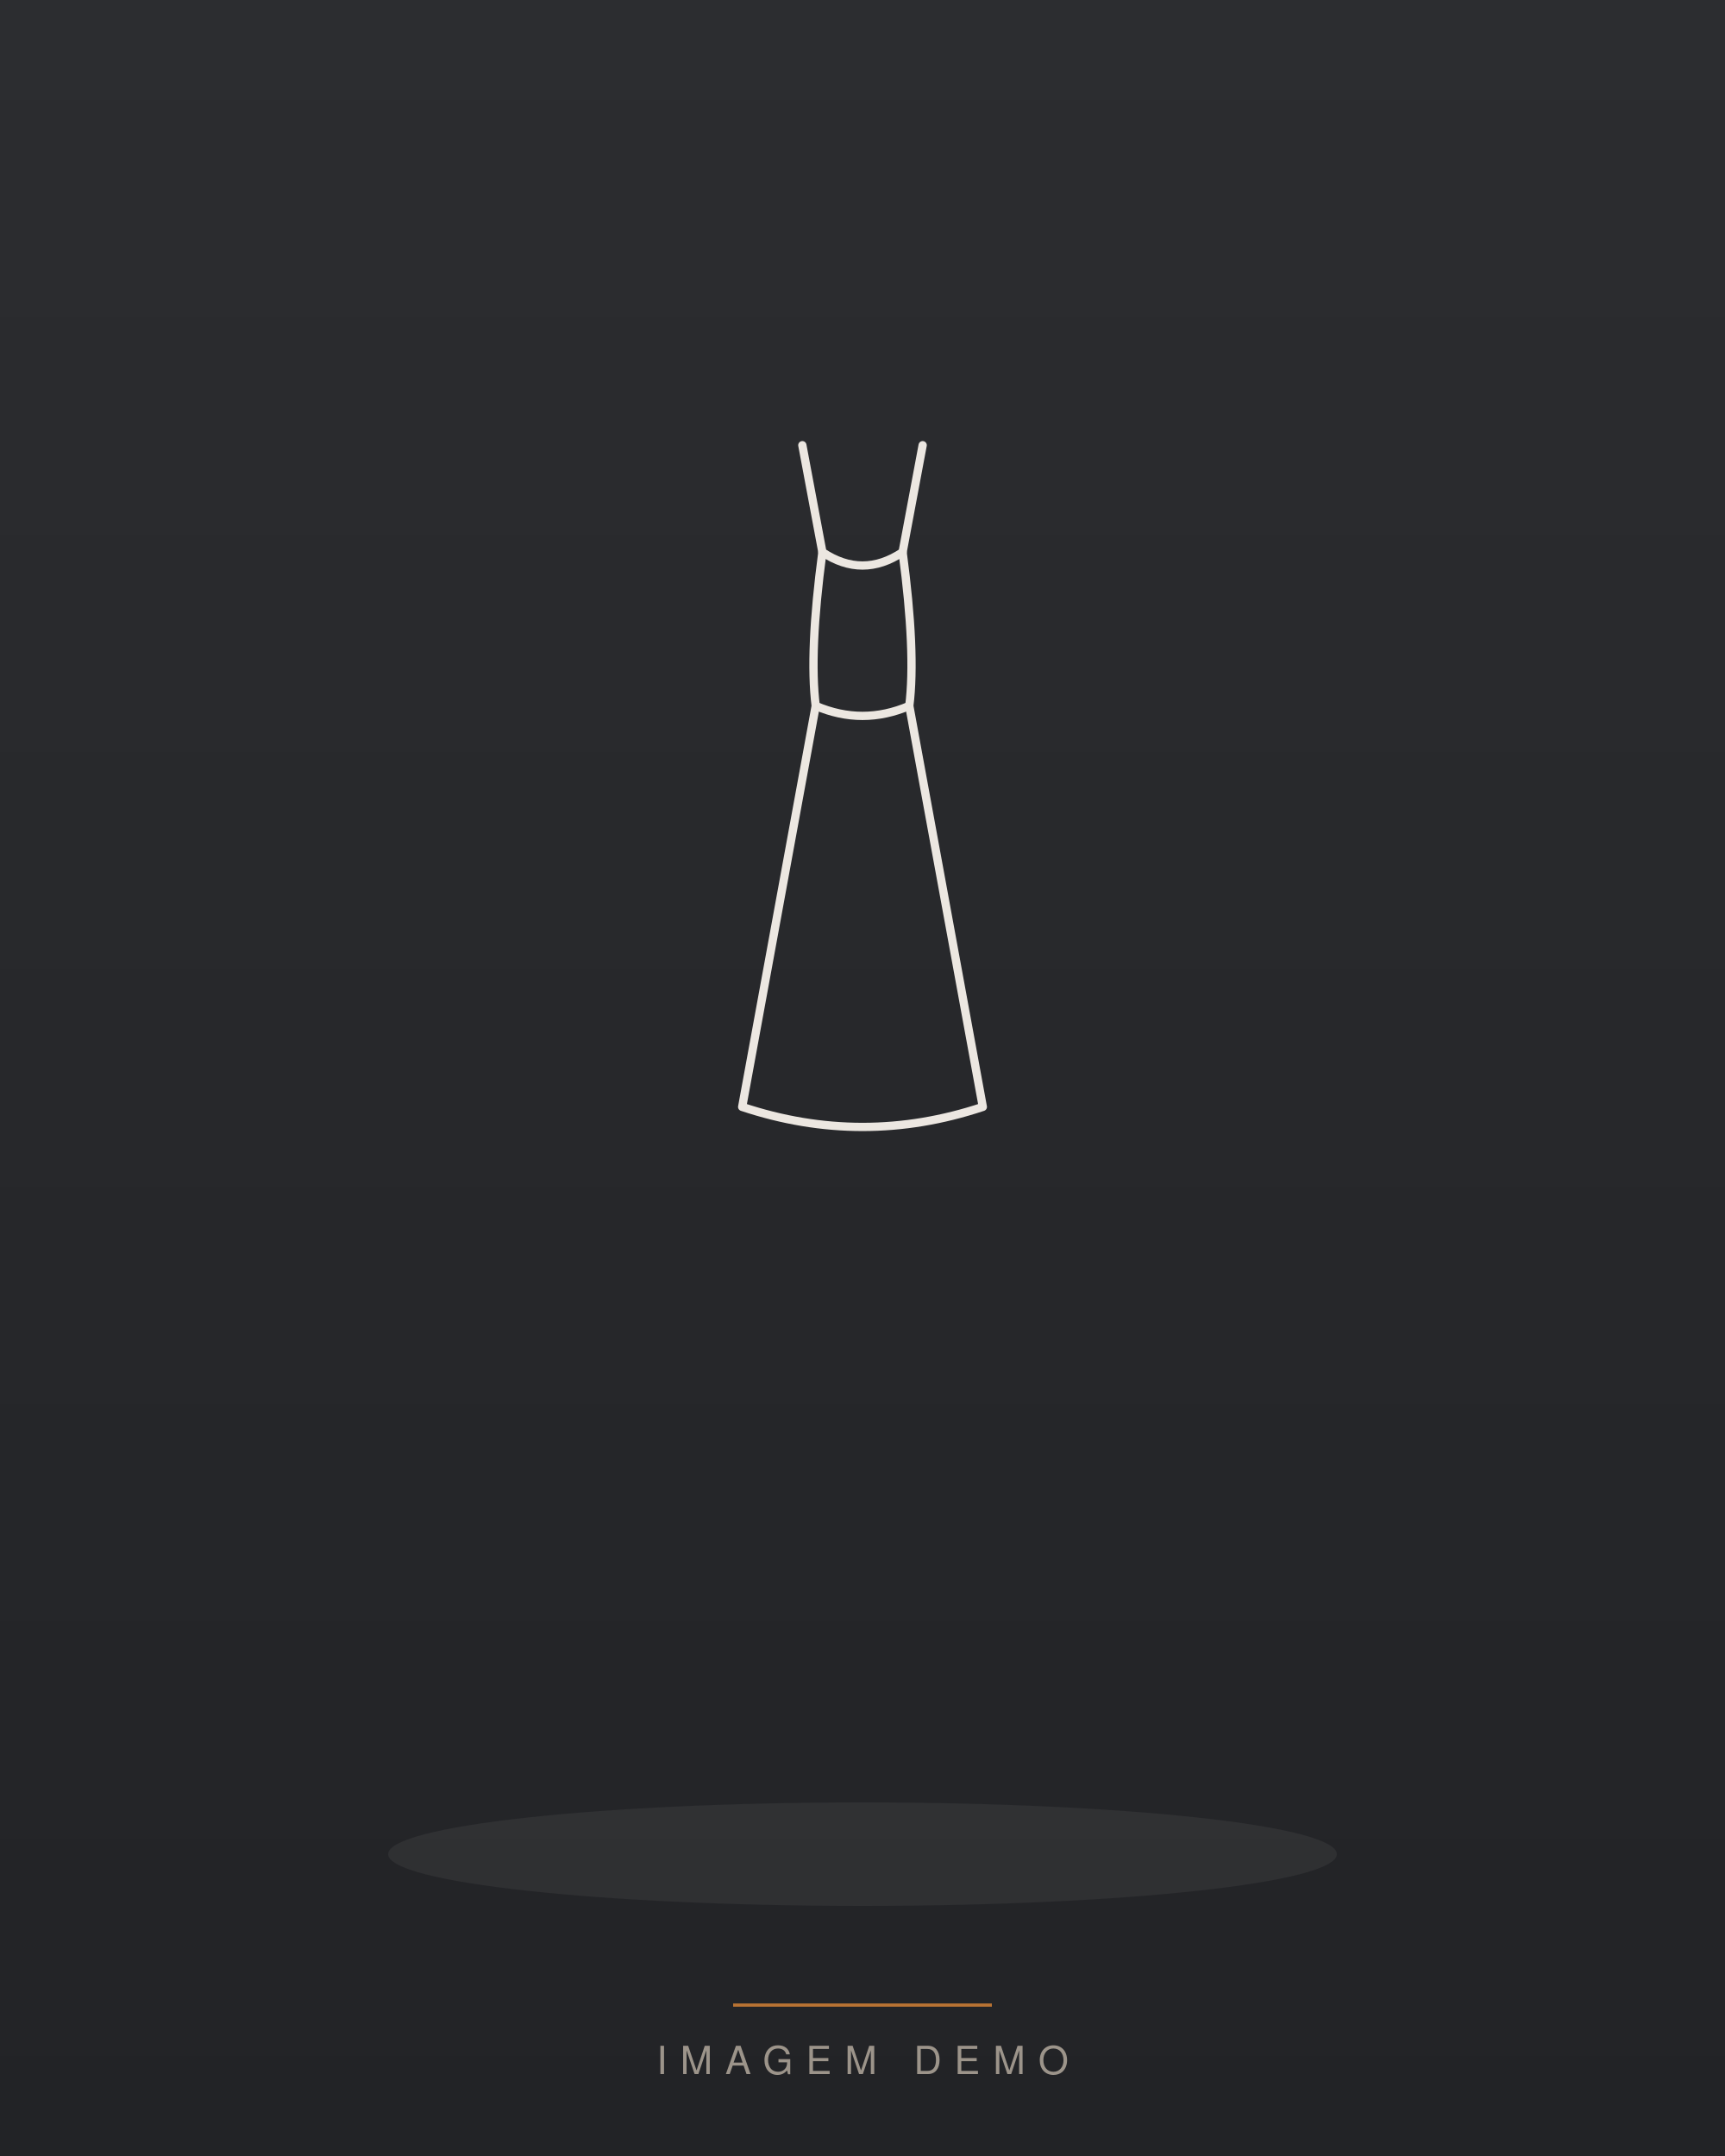
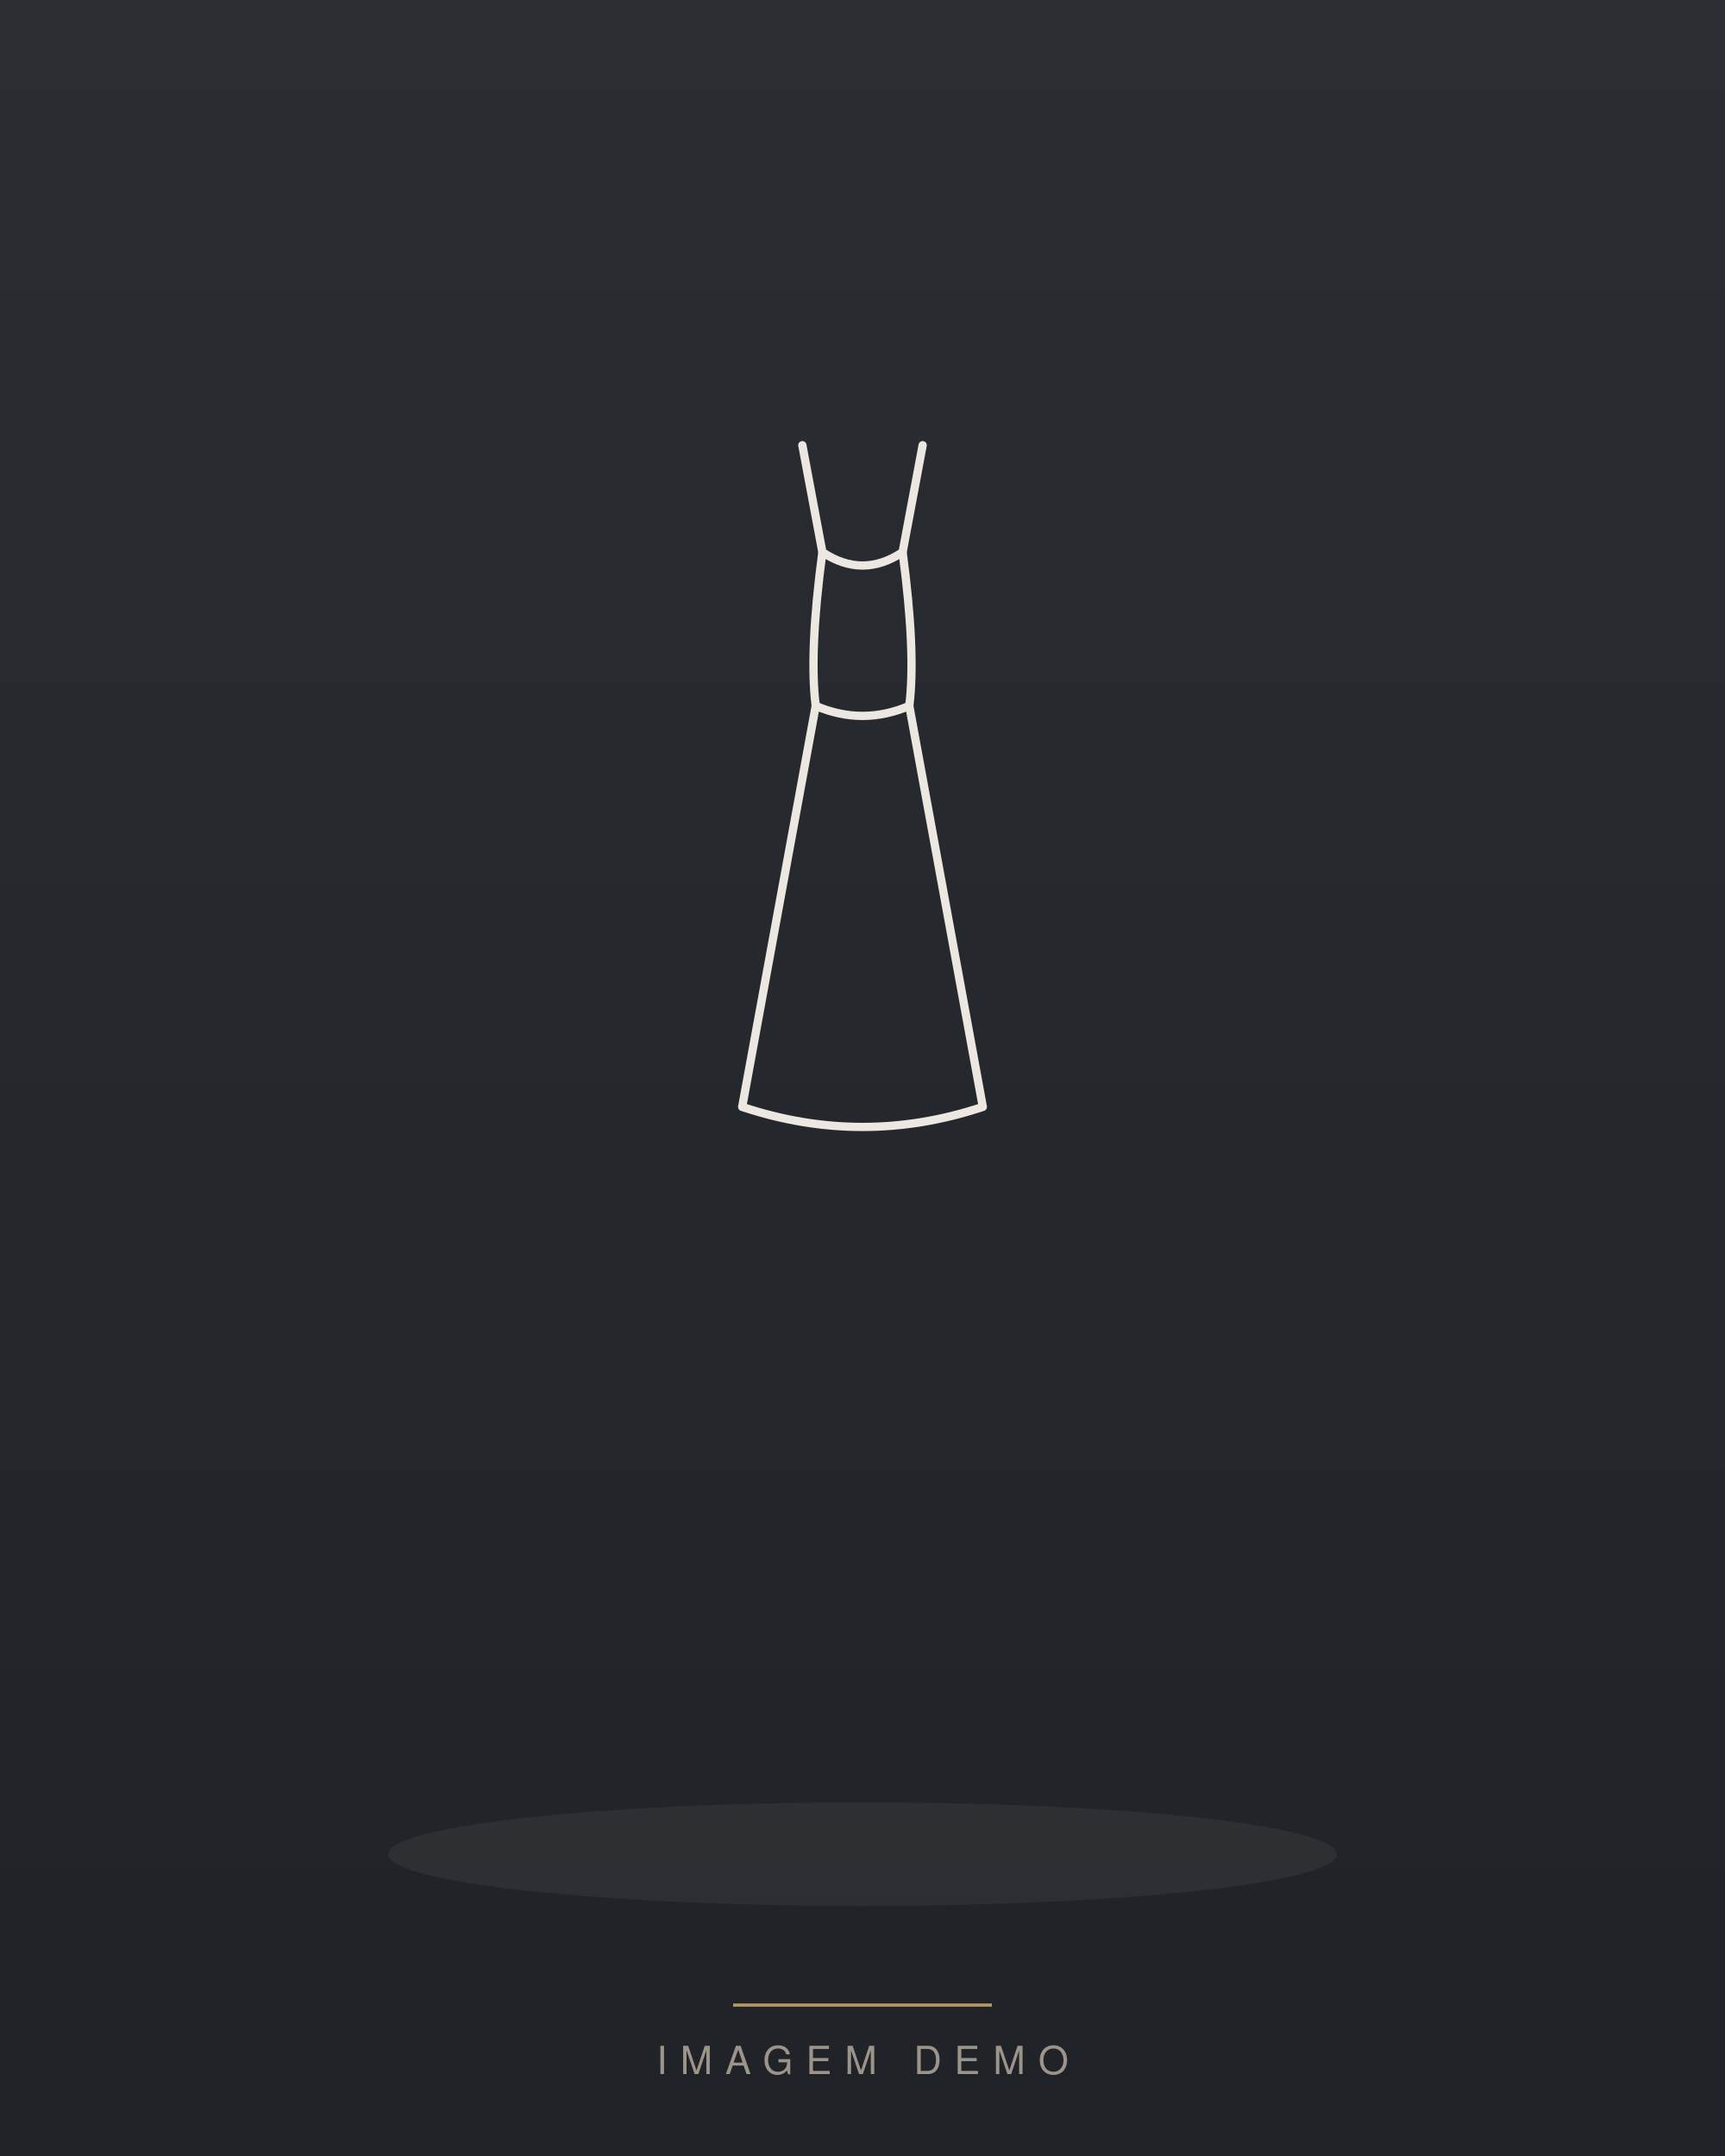
<svg xmlns="http://www.w3.org/2000/svg" viewBox="0 0 800 1000" width="800" height="1000">
  <defs>
    <linearGradient id="g" x1="0" y1="0" x2="0" y2="1">
-       <stop offset="0" stop-color="#2C2D30" />
-       <stop offset="1" stop-color="#222326" />
+       <stop offset="0" stop-color="#2A2D32" />
+       <stop offset="1" stop-color="#1F2226" />
    </linearGradient>
  </defs>
  <rect width="800" height="1000" fill="url(#g)" />
  <ellipse cx="400" cy="860" rx="220" ry="24" fill="#ECE7E1" opacity="0.06" />
  <g transform="translate(245 160) scale(1.55)" fill="none" stroke="#ECE7E1" stroke-width="2.477" stroke-linecap="round" stroke-linejoin="round">
    <path d="M82 30 L88 62 Q100 70 112 62 L118 30" />
    <path d="M88 62 Q84 92 86 108 L64 228 Q100 240 136 228 L114 108 Q116 92 112 62" />
    <path d="M86 108 Q100 114 114 108" />
  </g>
-   <line x1="340" y1="930" x2="460" y2="930" stroke="#B87333" stroke-width="1.5" />
+   <line x1="340" y1="930" x2="460" y2="930" stroke="#B8955C" stroke-width="1.5" />
  <text x="400" y="962" text-anchor="middle" font-family="Helvetica, Arial, sans-serif" font-size="18" letter-spacing="6" fill="#9C948A">IMAGEM DEMO</text>
</svg>
